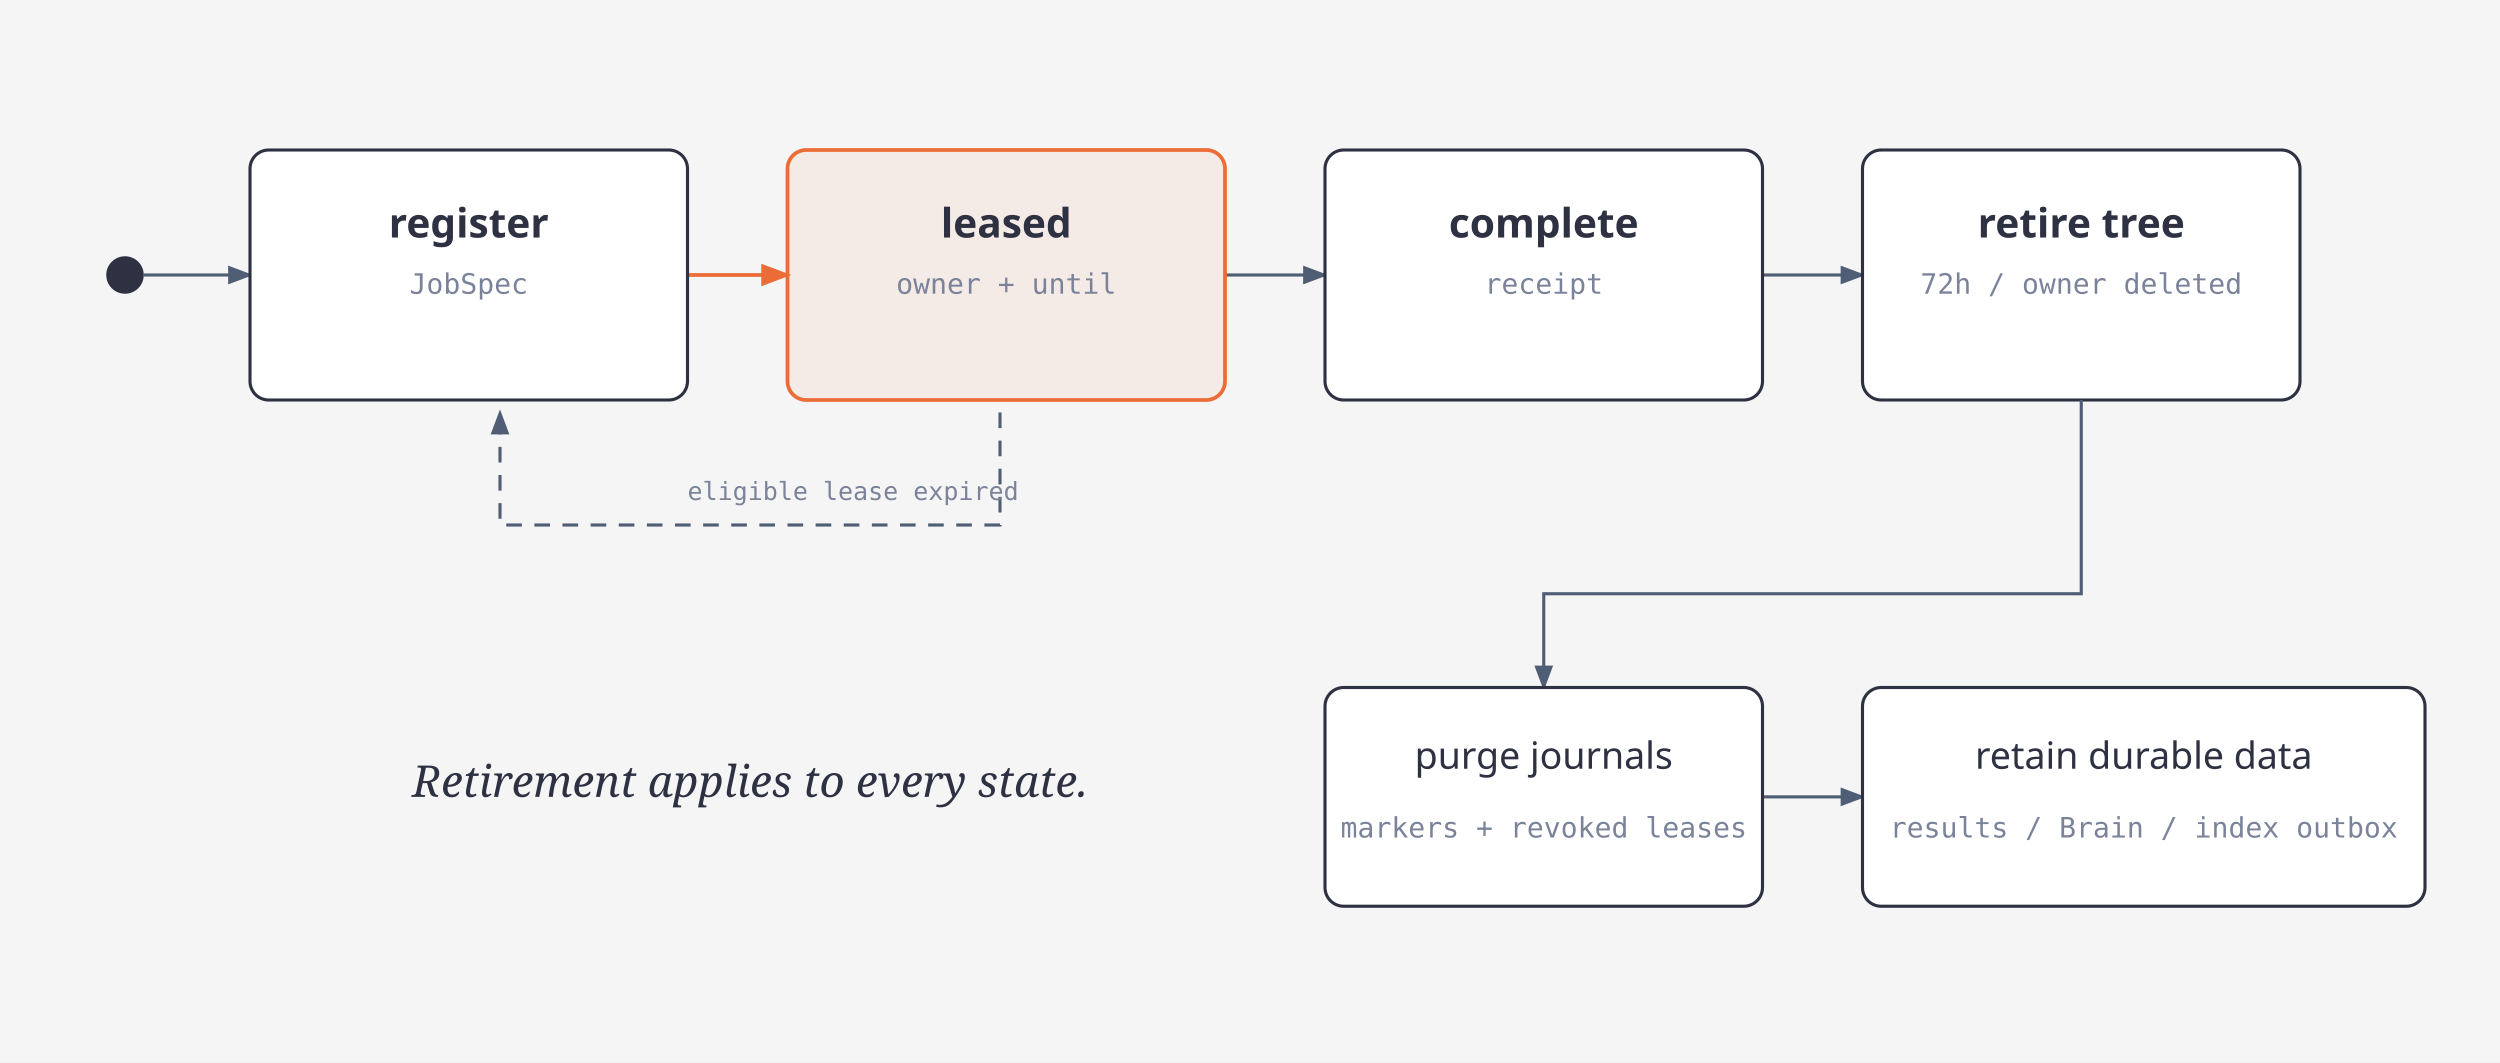
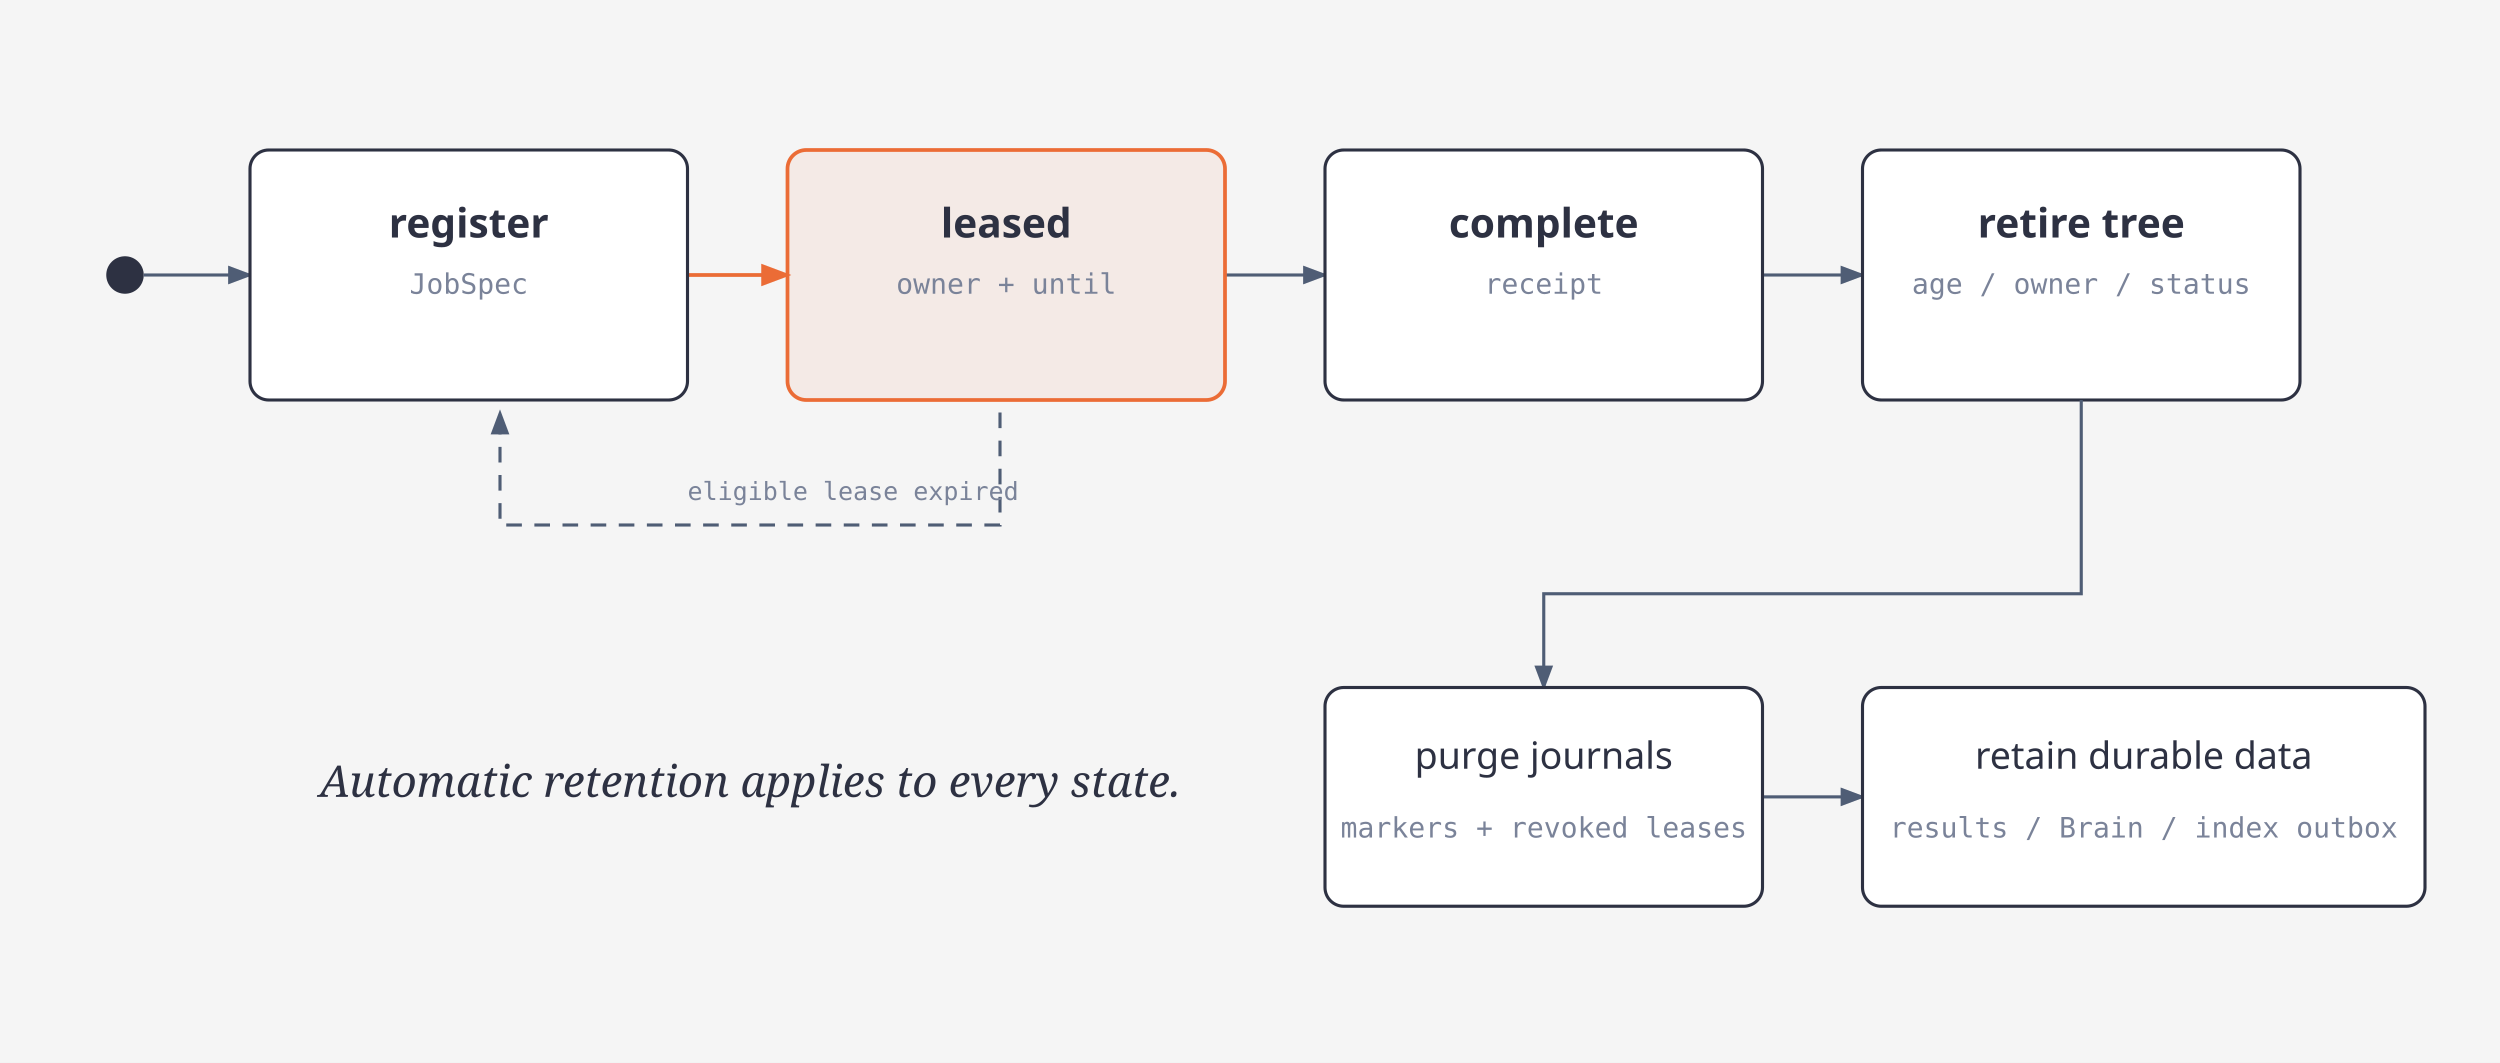
<svg xmlns="http://www.w3.org/2000/svg" role="img" aria-labelledby="jobs-lifecycle-title jobs-lifecycle-desc" viewBox="0 0 800 340">
  <defs>
    <marker id="arrow" markerWidth="8" markerHeight="6" refX="7" refY="3" orient="auto">
      <polygon points="0 0, 8 3, 0 6" fill="#4f5d75" />
    </marker>
    <marker id="arrow-accent" markerWidth="8" markerHeight="6" refX="7" refY="3" orient="auto">
      <polygon points="0 0, 8 3, 0 6" fill="#eb6c36" />
    </marker>
    <marker id="arrow-link" markerWidth="8" markerHeight="6" refX="7" refY="3" orient="auto">
      <polygon points="0 0, 8 3, 0 6" fill="#2e5aa8" />
    </marker>
  </defs>
  <rect width="800" height="340" fill="#f5f5f5" />
  <circle cx="40" cy="88" r="6" fill="#2d3142" />
  <path d="M46 88 H80" fill="none" stroke="#4f5d75" stroke-width="1" marker-end="url(#arrow)" />
  <path d="M220 88 H252" fill="none" stroke="#eb6c36" stroke-width="1.2" marker-end="url(#arrow-accent)" />
  <path d="M392 88 H424" fill="none" stroke="#4f5d75" stroke-width="1" marker-end="url(#arrow)" />
  <path d="M564 88 H596" fill="none" stroke="#4f5d75" stroke-width="1" marker-end="url(#arrow)" />
  <path d="M320 132 V168 H160 V132" fill="none" stroke="#4f5d75" stroke-width="1" stroke-dasharray="5,4" marker-end="url(#arrow)" />
  <text x="220" y="160" font-family="Geist Mono,ui-monospace,monospace" font-size="8" fill="#7a8399">eligible lease expired</text>
  <rect x="80" y="48" width="140" height="80" rx="6" fill="#fff" stroke="#2d3142" stroke-width="1" />
  <text x="150.0" y="76" text-anchor="middle" font-family="Geist,system-ui,sans-serif" font-size="13" font-weight="600" fill="#2d3142">register</text>
  <text x="150.0" y="94" text-anchor="middle" font-family="Geist Mono,ui-monospace,monospace" font-size="9" fill="#7a8399">JobSpec</text>
  <rect x="252" y="48" width="140" height="80" rx="6" fill="rgba(235,108,54,0.08)" stroke="#eb6c36" stroke-width="1.2" />
  <text x="322.0" y="76" text-anchor="middle" font-family="Geist,system-ui,sans-serif" font-size="13" font-weight="600" fill="#2d3142">leased</text>
  <text x="322.0" y="94" text-anchor="middle" font-family="Geist Mono,ui-monospace,monospace" font-size="9" fill="#7a8399">owner + until</text>
  <rect x="424" y="48" width="140" height="80" rx="6" fill="#fff" stroke="#2d3142" stroke-width="1" />
  <text x="494.0" y="76" text-anchor="middle" font-family="Geist,system-ui,sans-serif" font-size="13" font-weight="600" fill="#2d3142">complete</text>
  <text x="494.0" y="94" text-anchor="middle" font-family="Geist Mono,ui-monospace,monospace" font-size="9" fill="#7a8399">receipt</text>
  <rect x="596" y="48" width="140" height="80" rx="6" fill="#fff" stroke="#2d3142" stroke-width="1" />
  <text x="666.0" y="76" text-anchor="middle" font-family="Geist,system-ui,sans-serif" font-size="13" font-weight="600" fill="#2d3142">retire tree</text>
-   <text x="666.0" y="94" text-anchor="middle" font-family="Geist Mono,ui-monospace,monospace" font-size="9" fill="#7a8399">72h / owner deleted</text>
+   <text x="666.0" y="94" text-anchor="middle" font-family="Geist Mono,ui-monospace,monospace" font-size="9" fill="#7a8399">age / owner / status</text>
  <path d="M666 128 V190 H494 V220" fill="none" stroke="#4f5d75" marker-end="url(#arrow)" />
  <path d="M564 255 H596" fill="none" stroke="#4f5d75" marker-end="url(#arrow)" />
  <rect x="424" y="220" width="140" height="70" rx="6" fill="#fff" stroke="#2d3142" />
  <text x="494" y="246" text-anchor="middle" font-family="Geist,system-ui,sans-serif" font-size="12" fill="#2d3142">purge journals</text>
  <text x="494" y="268" text-anchor="middle" font-family="Geist Mono,monospace" font-size="9" fill="#7a8399">markers + revoked leases</text>
  <rect x="596" y="220" width="180" height="70" rx="6" fill="#fff" stroke="#2d3142" />
  <text x="686" y="246" text-anchor="middle" font-family="Geist,system-ui,sans-serif" font-size="12" fill="#2d3142">retain durable data</text>
  <text x="686" y="268" text-anchor="middle" font-family="Geist Mono,monospace" font-size="9" fill="#7a8399">results / Brain / index outbox</text>
-   <text x="240" y="255" text-anchor="middle" font-family="Instrument Serif,serif" font-size="14" font-style="italic" fill="#2d3142">Retirement applies to every state.</text>
+   <text x="240" y="255" text-anchor="middle" font-family="Instrument Serif,serif" font-size="14" font-style="italic" fill="#2d3142">Automatic retention applies to every state.</text>
</svg>
